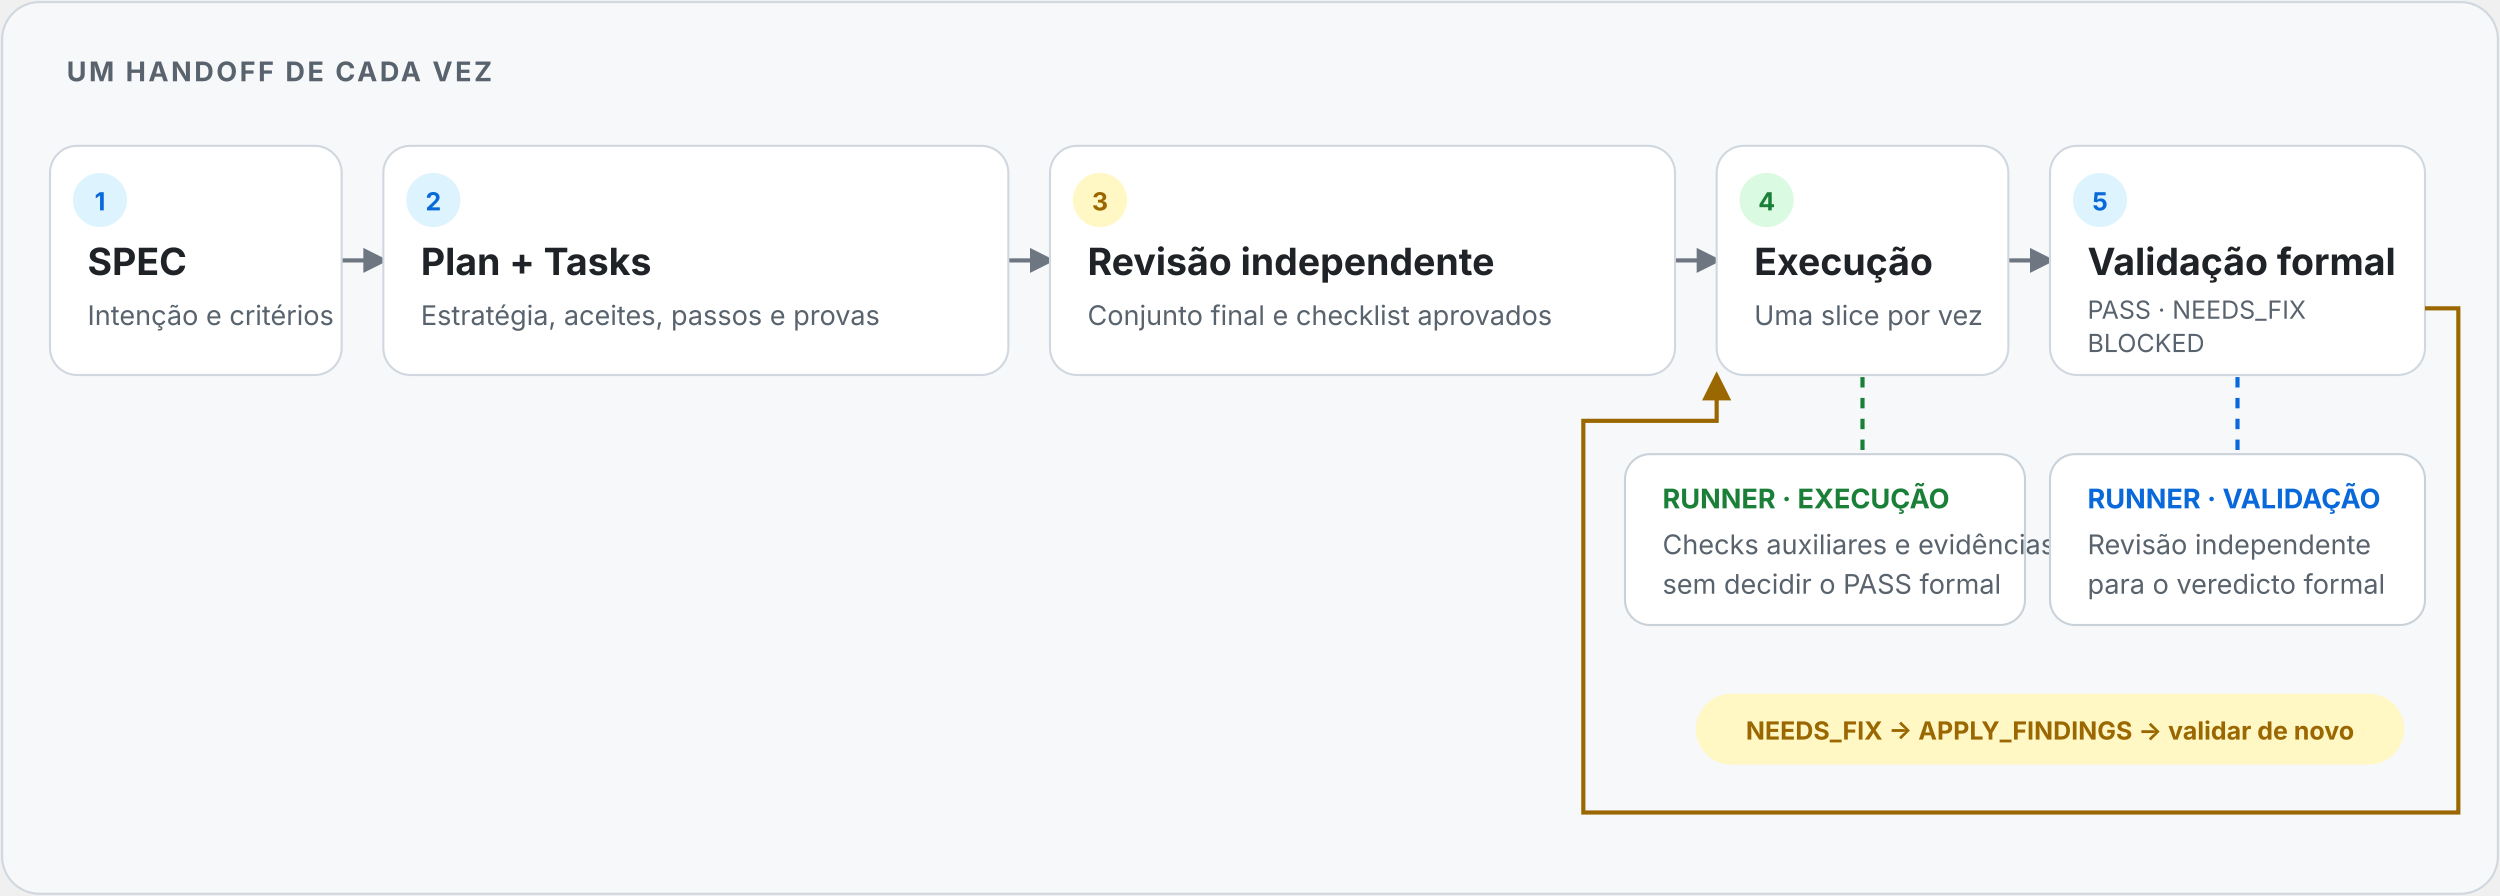
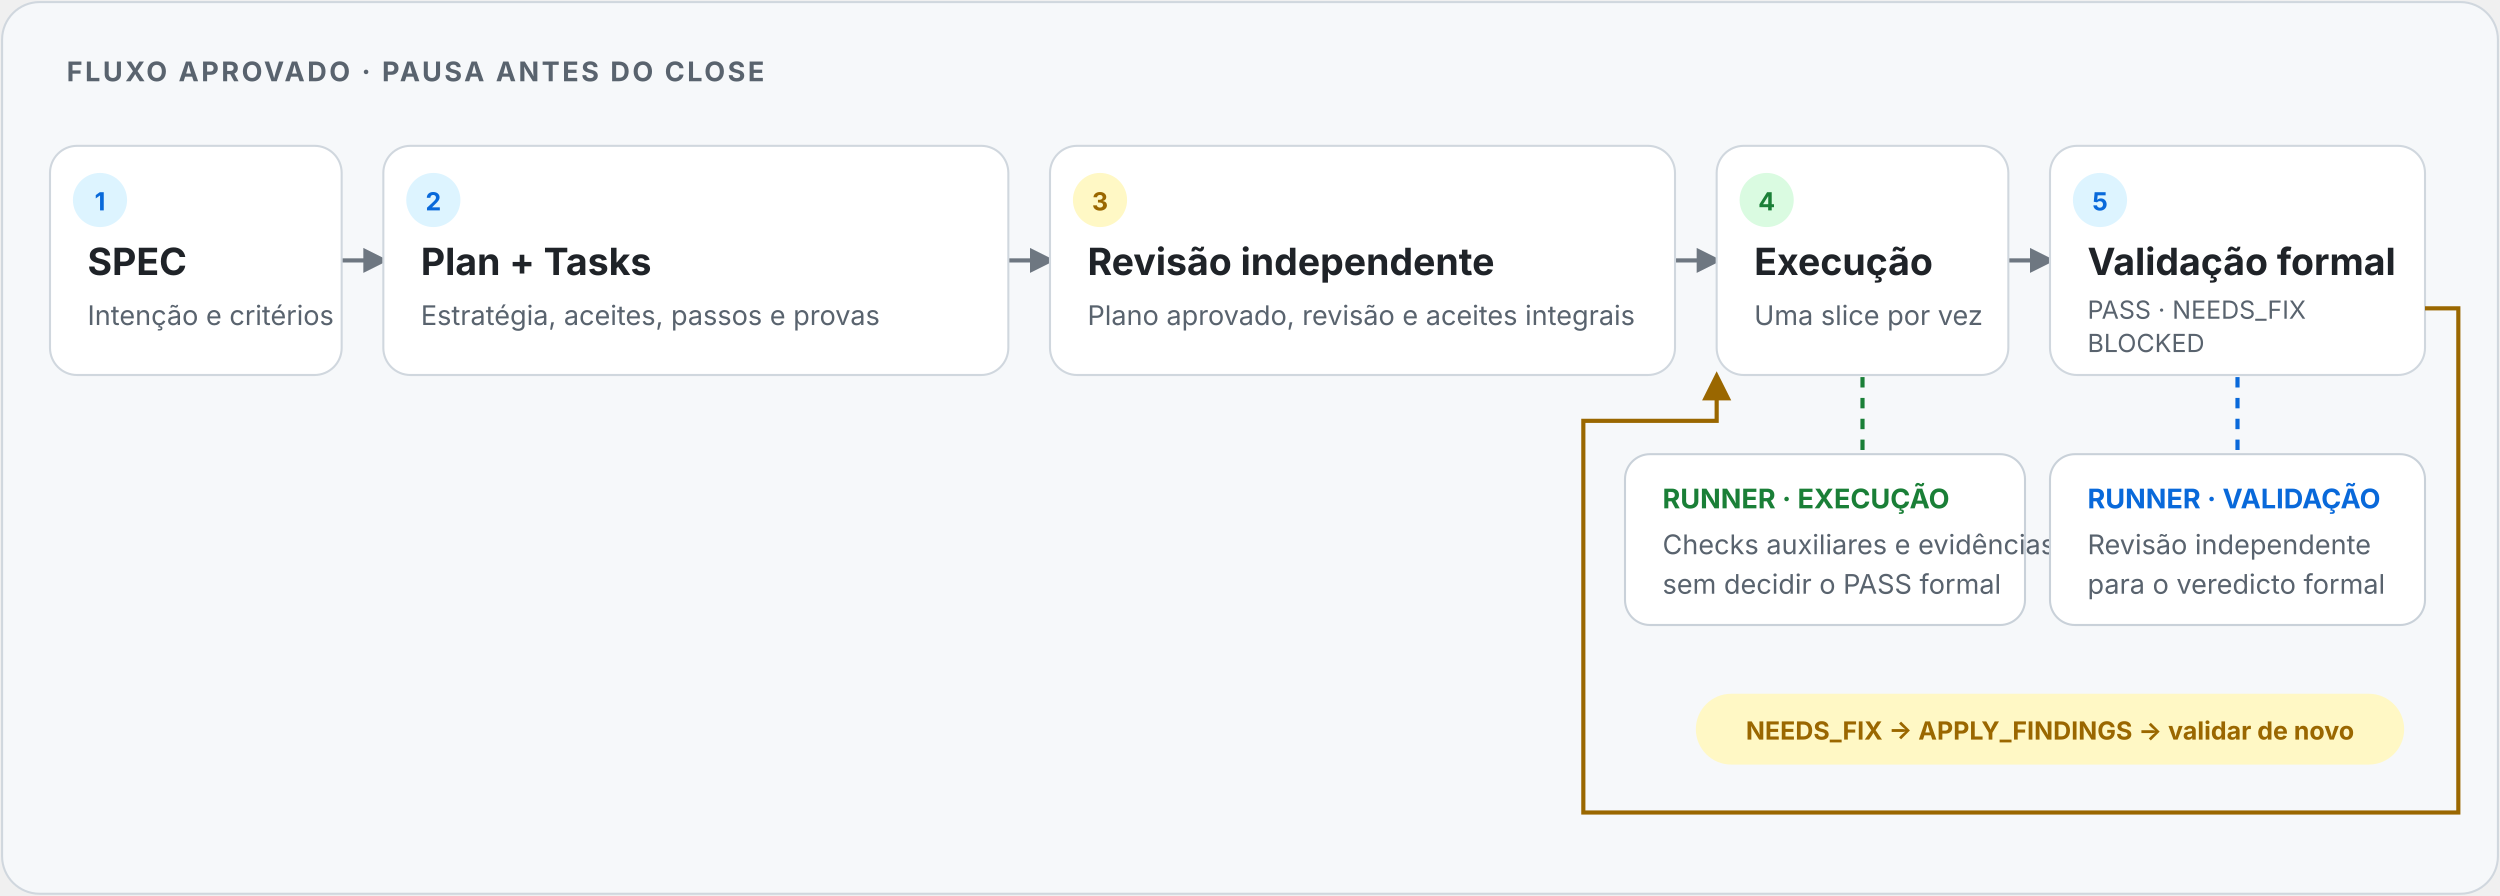
<svg xmlns="http://www.w3.org/2000/svg" viewBox="0 0 1200 430" role="img" aria-labelledby="title desc">
  <style>
    .canvas { fill: #f6f8fa; stroke: #d0d7de; }
    .card { fill: #ffffff; stroke: #d0d7de; }
    .detail { fill: #ffffff; stroke: #c9d1d9; }
    .ink { fill: #1f2328; }
    .muted { fill: #59636e; }
    .line { stroke: #6e7781; }
    .accent { fill: #0969da; }
    .accent-stroke { stroke: #0969da; }
    .green { fill: #1a7f37; }
    .green-stroke { stroke: #1a7f37; }
    .amber { fill: #9a6700; }
    .amber-stroke { stroke: #9a6700; }
    .soft-blue { fill: #ddf4ff; }
    .soft-green { fill: #dafbe1; }
    .soft-amber { fill: #fff8c5; }
    .number { fill: #ffffff; }
    text { font-family: -apple-system, BlinkMacSystemFont, "Segoe UI", sans-serif; }
    @media (prefers-color-scheme: dark) {
      .canvas { fill: #0d1117; stroke: #30363d; }
      .card, .detail { fill: #161b22; stroke: #30363d; }
      .ink { fill: #e6edf3; }
      .muted { fill: #9da7b3; }
      .line { stroke: #768390; }
      .accent { fill: #58a6ff; }
      .accent-stroke { stroke: #58a6ff; }
      .green { fill: #3fb950; }
      .green-stroke { stroke: #3fb950; }
      .amber { fill: #d29922; }
      .amber-stroke { stroke: #d29922; }
      .soft-blue { fill: #102a3a; }
      .soft-green { fill: #102b1b; }
      .soft-amber { fill: #2b2510; }
      .number { fill: #0d1117; }
    }
  </style>
  <defs>
    <marker id="arrow" viewBox="0 0 10 10" refX="8" refY="5" markerWidth="6" markerHeight="6" orient="auto-start-reverse">
      <path d="M 0 0 L 10 5 L 0 10 z" fill="#6e7781" class="line-fill" />
    </marker>
    <marker id="back-arrow" viewBox="0 0 10 10" refX="8" refY="5" markerWidth="7" markerHeight="7" orient="auto">
      <path d="M 0 0 L 10 5 L 0 10 z" fill="#9a6700" class="back-fill" />
    </marker>
  </defs>
  <style>
    @media (prefers-color-scheme: dark) {
      .line-fill { fill: #768390; }
      .back-fill { fill: #d29922; }
    }
  </style>
  <rect class="canvas" x="1" y="1" width="1198" height="428" rx="18" />
-   <text class="muted" x="32" y="39" font-size="13" font-weight="700" letter-spacing="1.2">UM HANDOFF DE CADA VEZ</text>
+   <text class="muted" x="32" y="39" font-size="13" font-weight="700" letter-spacing="1.2">FLUXO APROVADO · PAUSA ANTES DO CLOSE</text>
  <g fill="none" stroke-width="2" marker-end="url(#arrow)">
    <path class="line" d="M164 125 H184" />
    <path class="line" d="M484 125 H504" />
    <path class="line" d="M804 125 H824" />
    <path class="line" d="M964 125 H984" />
  </g>
  <g>
    <rect class="card" x="24" y="70" width="140" height="110" rx="13" />
    <circle class="soft-blue" cx="48" cy="96" r="13" />
    <text class="accent" x="48" y="101" text-anchor="middle" font-size="12" font-weight="700">1</text>
    <text class="ink" x="42" y="132" font-size="18" font-weight="700">SPEC</text>
    <text class="muted" x="42" y="156" font-size="13">Intenção e critérios</text>
    <rect class="card" x="184" y="70" width="300" height="110" rx="13" />
    <circle class="soft-blue" cx="208" cy="96" r="13" />
    <text class="accent" x="208" y="101" text-anchor="middle" font-size="12" font-weight="700">2</text>
    <text class="ink" x="202" y="132" font-size="18" font-weight="700">Plan + Tasks</text>
    <text class="muted" x="202" y="156" font-size="13">Estratégia, aceites, passos e provas</text>
    <rect class="card" x="504" y="70" width="300" height="110" rx="13" />
    <circle class="soft-amber" cx="528" cy="96" r="13" />
    <text class="amber" x="528" y="101" text-anchor="middle" font-size="12" font-weight="700">3</text>
    <text class="ink" x="522" y="132" font-size="18" font-weight="700">Revisão independente</text>
-     <text class="muted" x="522" y="156" font-size="13">Conjunto final e checklist aprovados</text>
+     <text class="muted" x="522" y="156" font-size="13">Plano aprovado, revisão e aceites integrais</text>
    <rect class="card" x="824" y="70" width="140" height="110" rx="13" />
    <circle class="soft-green" cx="848" cy="96" r="13" />
    <text class="green" x="848" y="101" text-anchor="middle" font-size="12" font-weight="700">4</text>
    <text class="ink" x="842" y="132" font-size="18" font-weight="700">Execução</text>
    <text class="muted" x="842" y="156" font-size="13">Uma slice por vez</text>
    <rect class="card" x="984" y="70" width="180" height="110" rx="13" />
    <circle class="soft-blue" cx="1008" cy="96" r="13" />
    <text class="accent" x="1008" y="101" text-anchor="middle" font-size="12" font-weight="700">5</text>
    <text class="ink" x="1002" y="132" font-size="18" font-weight="700">Validação formal</text>
    <text class="muted" x="1002" y="153" font-size="12">PASS · NEEDS_FIX</text>
    <text class="muted" x="1002" y="169" font-size="12">BLOCKED</text>
  </g>
  <path class="green-stroke" d="M894 181 V218" fill="none" stroke-width="2" stroke-dasharray="5 5" />
  <path class="accent-stroke" d="M1074 181 V218" fill="none" stroke-width="2" stroke-dasharray="5 5" />
  <rect class="detail" x="780" y="218" width="192" height="82" rx="12" />
  <text class="green" x="798" y="244" font-size="13" font-weight="700">RUNNER · EXECUÇÃO</text>
  <text class="muted" x="798" y="266" font-size="13">Checks auxiliares e evidências</text>
  <text class="muted" x="798" y="285" font-size="13">sem decidir o PASS formal</text>
  <rect class="detail" x="984" y="218" width="180" height="82" rx="12" />
  <text class="accent" x="1002" y="244" font-size="13" font-weight="700">RUNNER · VALIDAÇÃO</text>
  <text class="muted" x="1002" y="266" font-size="13">Revisão independente</text>
  <text class="muted" x="1002" y="285" font-size="13">para o veredicto formal</text>
  <path class="amber-stroke" d="M1164 148 H1180 V390 H760 V202 H824 V181" fill="none" stroke-width="2" marker-end="url(#back-arrow)" />
  <rect class="soft-amber" x="814" y="333" width="340" height="34" rx="17" />
  <text class="amber" x="984" y="355" text-anchor="middle" font-size="12" font-weight="700">NEEDS_FIX → APPLY_FINDINGS → validar de novo</text>
</svg>
